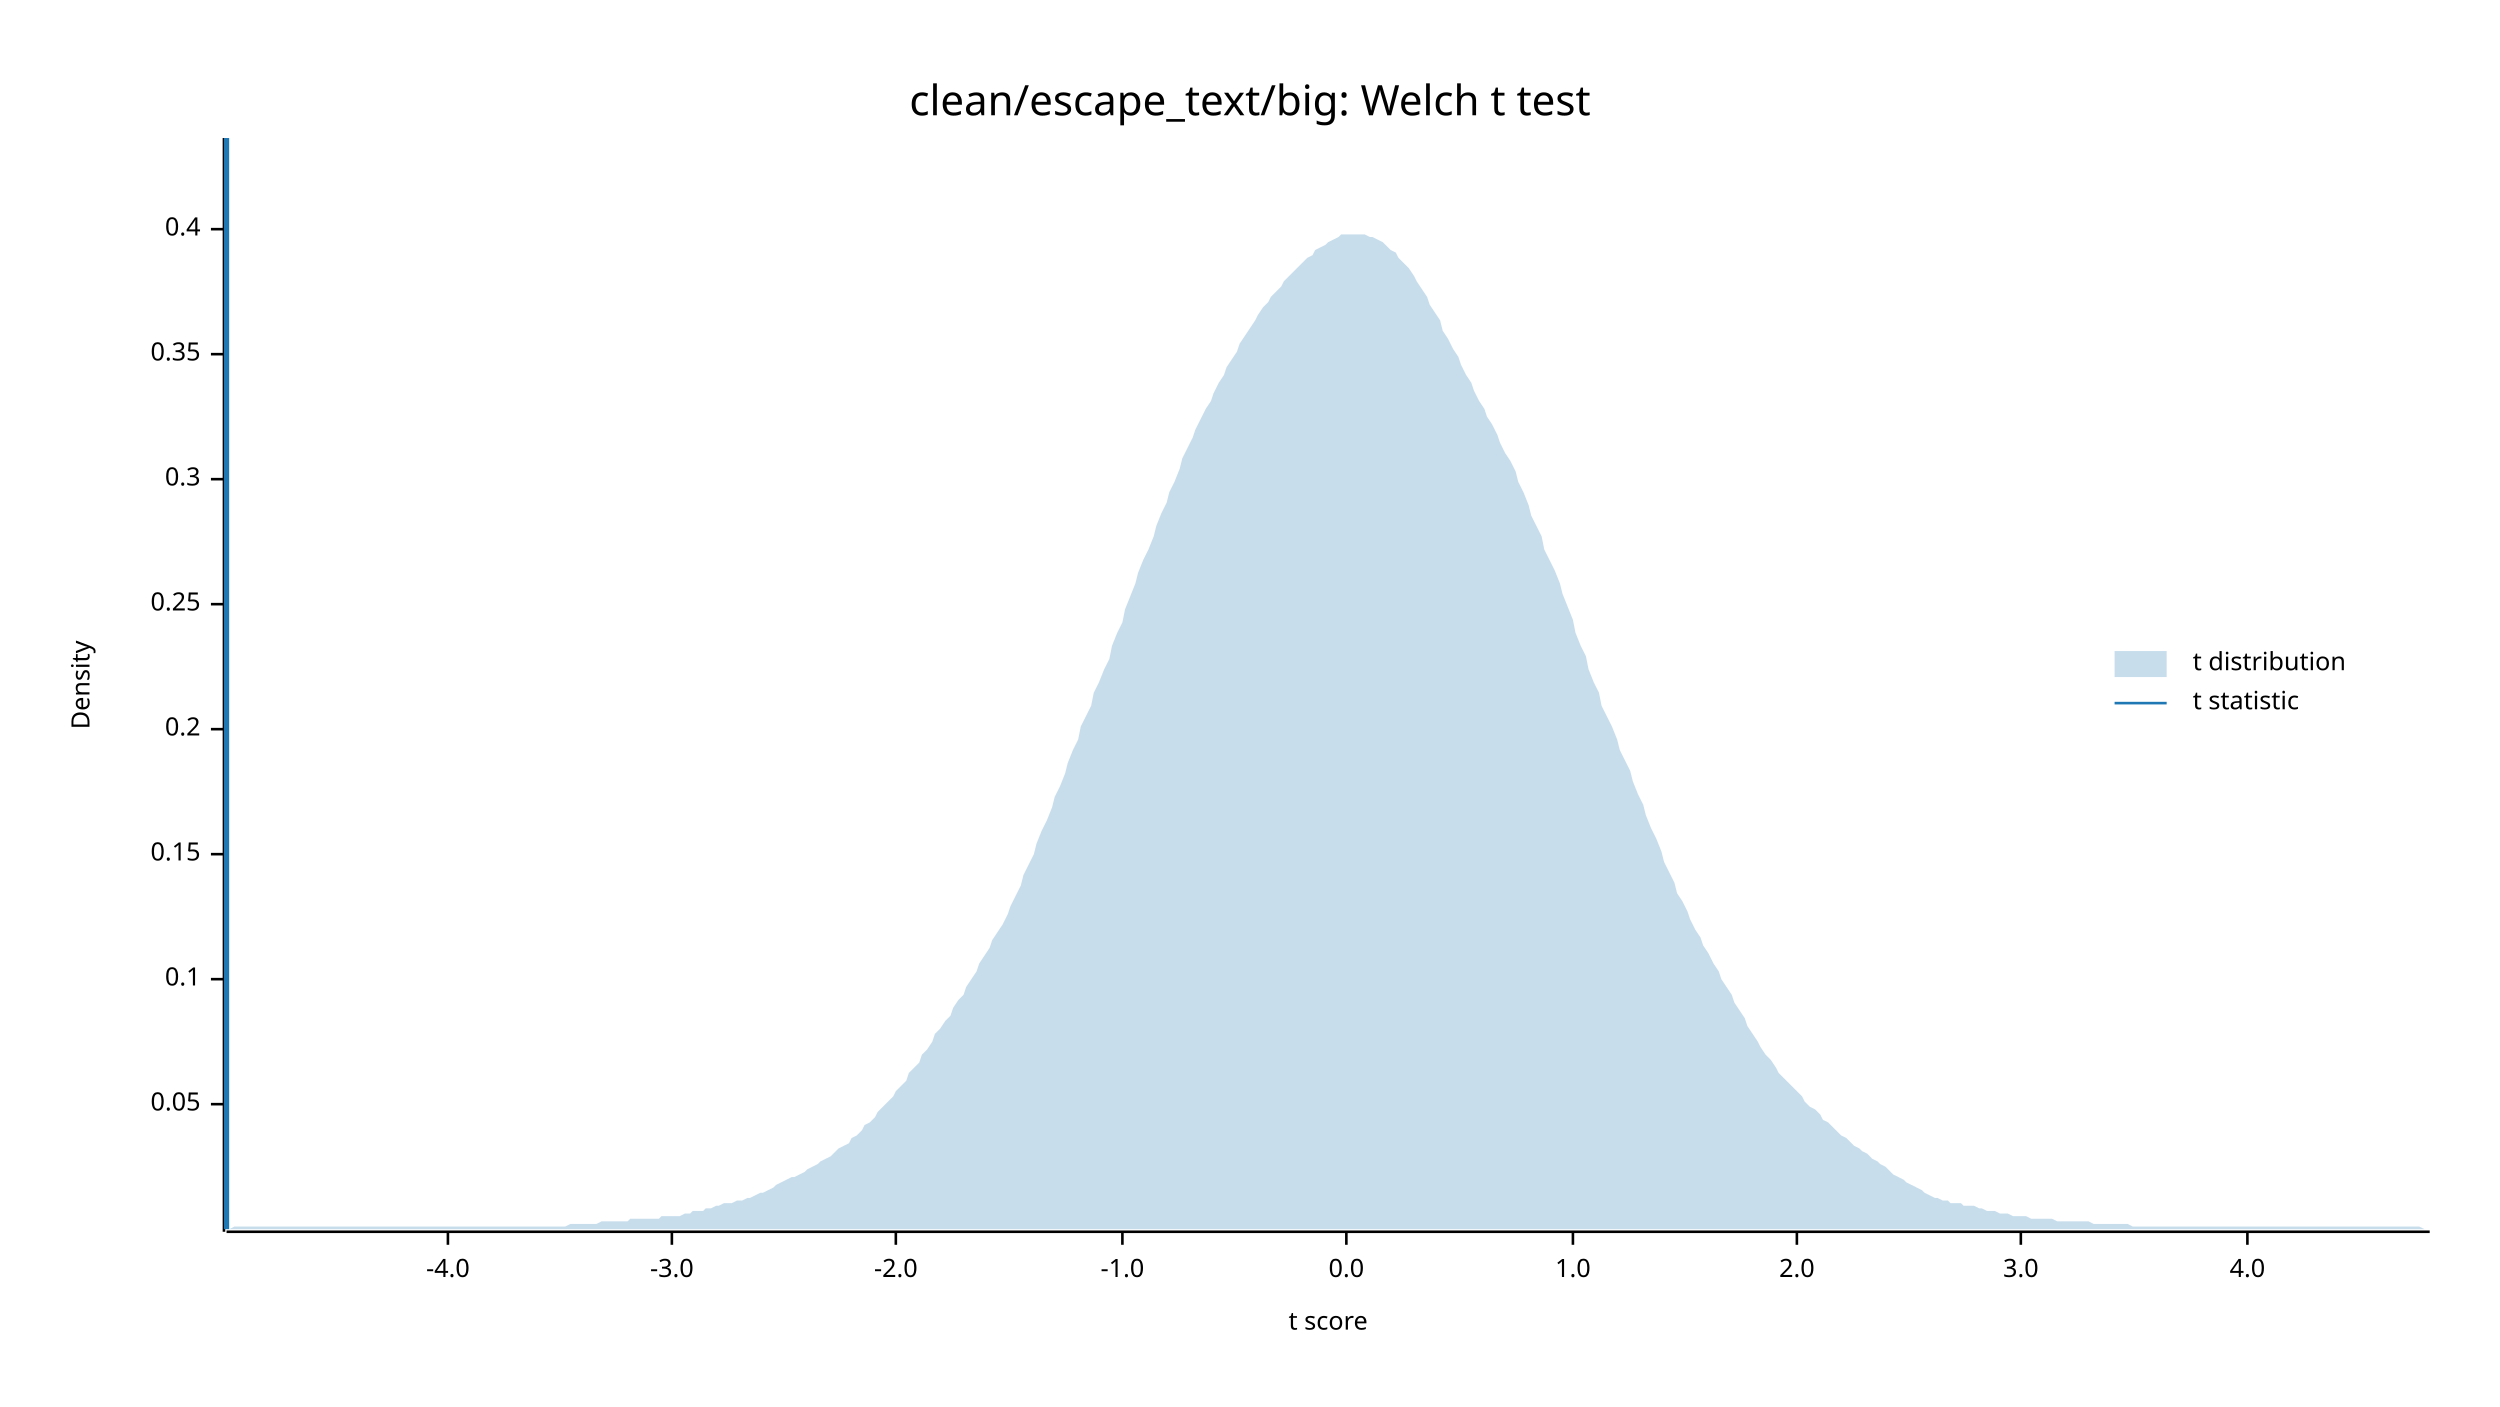
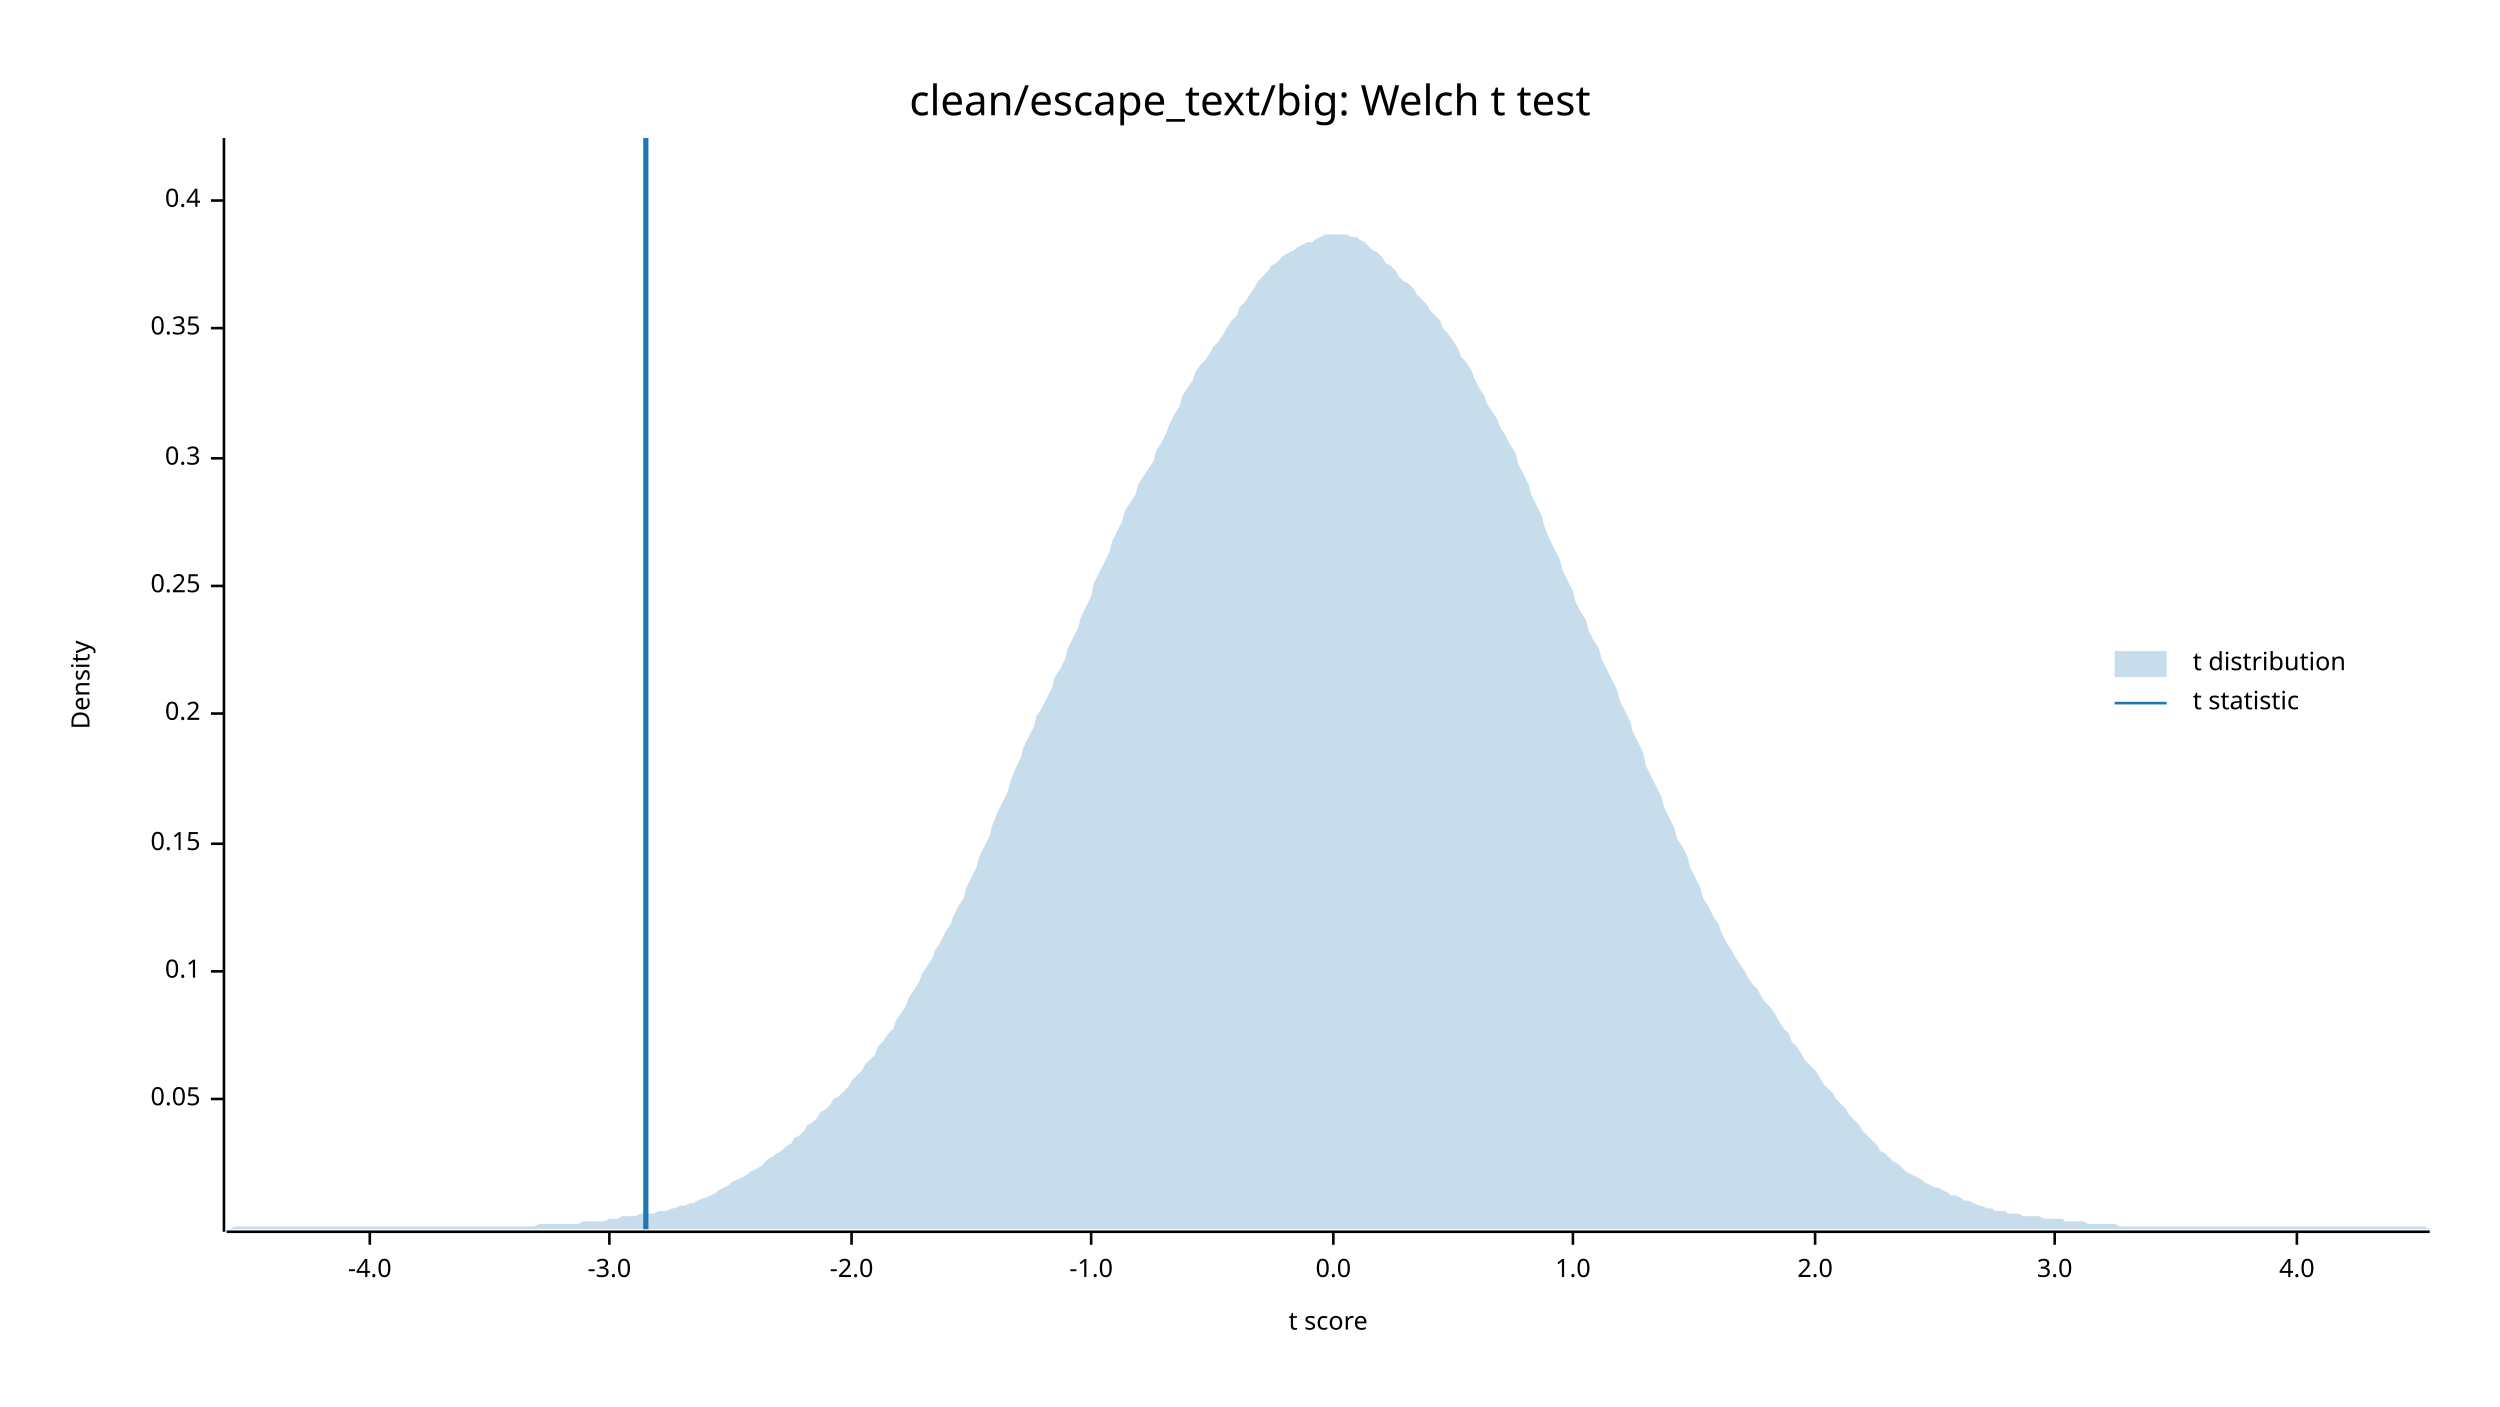
<svg xmlns="http://www.w3.org/2000/svg" width="960" height="540" viewBox="0 0 960 540">
  <text x="480" y="32" dy="0.76em" text-anchor="middle" font-family="sans-serif" font-size="16.129" opacity="1" fill="#000000">
clean/escape_text/big: Welch t test
</text>
  <text x="27" y="263" dy="0.76em" text-anchor="middle" font-family="sans-serif" font-size="9.677" opacity="1" fill="#000000" transform="rotate(270, 27, 263)">
Density
</text>
  <text x="510" y="513" dy="-0.5ex" text-anchor="middle" font-family="sans-serif" font-size="9.677" opacity="1" fill="#000000">
t score
</text>
  <polyline fill="none" opacity="1" stroke="#000000" stroke-width="1" points="86,53 86,473 " />
-   <text x="77" y="424" dy="0.5ex" text-anchor="end" font-family="sans-serif" font-size="9.677" opacity="1" fill="#000000">
+   <text x="77" y="422" dy="0.5ex" text-anchor="end" font-family="sans-serif" font-size="9.677" opacity="1" fill="#000000">
0.05
</text>
-   <polyline fill="none" opacity="1" stroke="#000000" stroke-width="1" points="81,424 86,424 " />
-   <text x="77" y="376" dy="0.5ex" text-anchor="end" font-family="sans-serif" font-size="9.677" opacity="1" fill="#000000">
+   <polyline fill="none" opacity="1" stroke="#000000" stroke-width="1" points="81,422 86,422 " />
+   <text x="77" y="373" dy="0.5ex" text-anchor="end" font-family="sans-serif" font-size="9.677" opacity="1" fill="#000000">
0.1
</text>
-   <polyline fill="none" opacity="1" stroke="#000000" stroke-width="1" points="81,376 86,376 " />
-   <text x="77" y="328" dy="0.5ex" text-anchor="end" font-family="sans-serif" font-size="9.677" opacity="1" fill="#000000">
+   <polyline fill="none" opacity="1" stroke="#000000" stroke-width="1" points="81,373 86,373 " />
+   <text x="77" y="324" dy="0.5ex" text-anchor="end" font-family="sans-serif" font-size="9.677" opacity="1" fill="#000000">
0.15
</text>
-   <polyline fill="none" opacity="1" stroke="#000000" stroke-width="1" points="81,328 86,328 " />
-   <text x="77" y="280" dy="0.5ex" text-anchor="end" font-family="sans-serif" font-size="9.677" opacity="1" fill="#000000">
+   <polyline fill="none" opacity="1" stroke="#000000" stroke-width="1" points="81,324 86,324 " />
+   <text x="77" y="274" dy="0.5ex" text-anchor="end" font-family="sans-serif" font-size="9.677" opacity="1" fill="#000000">
0.2
</text>
-   <polyline fill="none" opacity="1" stroke="#000000" stroke-width="1" points="81,280 86,280 " />
-   <text x="77" y="232" dy="0.5ex" text-anchor="end" font-family="sans-serif" font-size="9.677" opacity="1" fill="#000000">
+   <polyline fill="none" opacity="1" stroke="#000000" stroke-width="1" points="81,274 86,274 " />
+   <text x="77" y="225" dy="0.5ex" text-anchor="end" font-family="sans-serif" font-size="9.677" opacity="1" fill="#000000">
0.25
</text>
-   <polyline fill="none" opacity="1" stroke="#000000" stroke-width="1" points="81,232 86,232 " />
-   <text x="77" y="184" dy="0.5ex" text-anchor="end" font-family="sans-serif" font-size="9.677" opacity="1" fill="#000000">
+   <polyline fill="none" opacity="1" stroke="#000000" stroke-width="1" points="81,225 86,225 " />
+   <text x="77" y="176" dy="0.5ex" text-anchor="end" font-family="sans-serif" font-size="9.677" opacity="1" fill="#000000">
0.3
</text>
-   <polyline fill="none" opacity="1" stroke="#000000" stroke-width="1" points="81,184 86,184 " />
-   <text x="77" y="136" dy="0.5ex" text-anchor="end" font-family="sans-serif" font-size="9.677" opacity="1" fill="#000000">
+   <polyline fill="none" opacity="1" stroke="#000000" stroke-width="1" points="81,176 86,176 " />
+   <text x="77" y="126" dy="0.5ex" text-anchor="end" font-family="sans-serif" font-size="9.677" opacity="1" fill="#000000">
0.35
</text>
-   <polyline fill="none" opacity="1" stroke="#000000" stroke-width="1" points="81,136 86,136 " />
-   <text x="77" y="88" dy="0.5ex" text-anchor="end" font-family="sans-serif" font-size="9.677" opacity="1" fill="#000000">
+   <polyline fill="none" opacity="1" stroke="#000000" stroke-width="1" points="81,126 86,126 " />
+   <text x="77" y="77" dy="0.5ex" text-anchor="end" font-family="sans-serif" font-size="9.677" opacity="1" fill="#000000">
0.4
</text>
-   <polyline fill="none" opacity="1" stroke="#000000" stroke-width="1" points="81,88 86,88 " />
+   <polyline fill="none" opacity="1" stroke="#000000" stroke-width="1" points="81,77 86,77 " />
  <polyline fill="none" opacity="1" stroke="#000000" stroke-width="1" points="87,473 933,473 " />
-   <text x="172" y="483" dy="0.76em" text-anchor="middle" font-family="sans-serif" font-size="9.677" opacity="1" fill="#000000">
+   <text x="142" y="483" dy="0.76em" text-anchor="middle" font-family="sans-serif" font-size="9.677" opacity="1" fill="#000000">
-4.0
</text>
-   <polyline fill="none" opacity="1" stroke="#000000" stroke-width="1" points="172,473 172,478 " />
-   <text x="258" y="483" dy="0.76em" text-anchor="middle" font-family="sans-serif" font-size="9.677" opacity="1" fill="#000000">
+   <polyline fill="none" opacity="1" stroke="#000000" stroke-width="1" points="142,473 142,478 " />
+   <text x="234" y="483" dy="0.76em" text-anchor="middle" font-family="sans-serif" font-size="9.677" opacity="1" fill="#000000">
-3.0
</text>
-   <polyline fill="none" opacity="1" stroke="#000000" stroke-width="1" points="258,473 258,478 " />
-   <text x="344" y="483" dy="0.76em" text-anchor="middle" font-family="sans-serif" font-size="9.677" opacity="1" fill="#000000">
+   <polyline fill="none" opacity="1" stroke="#000000" stroke-width="1" points="234,473 234,478 " />
+   <text x="327" y="483" dy="0.76em" text-anchor="middle" font-family="sans-serif" font-size="9.677" opacity="1" fill="#000000">
-2.0
</text>
-   <polyline fill="none" opacity="1" stroke="#000000" stroke-width="1" points="344,473 344,478 " />
-   <text x="431" y="483" dy="0.76em" text-anchor="middle" font-family="sans-serif" font-size="9.677" opacity="1" fill="#000000">
+   <polyline fill="none" opacity="1" stroke="#000000" stroke-width="1" points="327,473 327,478 " />
+   <text x="419" y="483" dy="0.76em" text-anchor="middle" font-family="sans-serif" font-size="9.677" opacity="1" fill="#000000">
-1.0
</text>
-   <polyline fill="none" opacity="1" stroke="#000000" stroke-width="1" points="431,473 431,478 " />
-   <text x="517" y="483" dy="0.76em" text-anchor="middle" font-family="sans-serif" font-size="9.677" opacity="1" fill="#000000">
+   <polyline fill="none" opacity="1" stroke="#000000" stroke-width="1" points="419,473 419,478 " />
+   <text x="512" y="483" dy="0.76em" text-anchor="middle" font-family="sans-serif" font-size="9.677" opacity="1" fill="#000000">
0.0
</text>
-   <polyline fill="none" opacity="1" stroke="#000000" stroke-width="1" points="517,473 517,478 " />
+   <polyline fill="none" opacity="1" stroke="#000000" stroke-width="1" points="512,473 512,478 " />
  <text x="604" y="483" dy="0.76em" text-anchor="middle" font-family="sans-serif" font-size="9.677" opacity="1" fill="#000000">
1.0
</text>
  <polyline fill="none" opacity="1" stroke="#000000" stroke-width="1" points="604,473 604,478 " />
-   <text x="690" y="483" dy="0.76em" text-anchor="middle" font-family="sans-serif" font-size="9.677" opacity="1" fill="#000000">
+   <text x="697" y="483" dy="0.76em" text-anchor="middle" font-family="sans-serif" font-size="9.677" opacity="1" fill="#000000">
2.0
</text>
-   <polyline fill="none" opacity="1" stroke="#000000" stroke-width="1" points="690,473 690,478 " />
-   <text x="776" y="483" dy="0.76em" text-anchor="middle" font-family="sans-serif" font-size="9.677" opacity="1" fill="#000000">
+   <polyline fill="none" opacity="1" stroke="#000000" stroke-width="1" points="697,473 697,478 " />
+   <text x="789" y="483" dy="0.76em" text-anchor="middle" font-family="sans-serif" font-size="9.677" opacity="1" fill="#000000">
3.0
</text>
-   <polyline fill="none" opacity="1" stroke="#000000" stroke-width="1" points="776,473 776,478 " />
-   <text x="863" y="483" dy="0.76em" text-anchor="middle" font-family="sans-serif" font-size="9.677" opacity="1" fill="#000000">
+   <polyline fill="none" opacity="1" stroke="#000000" stroke-width="1" points="789,473 789,478 " />
+   <text x="882" y="483" dy="0.76em" text-anchor="middle" font-family="sans-serif" font-size="9.677" opacity="1" fill="#000000">
4.0
</text>
-   <polyline fill="none" opacity="1" stroke="#000000" stroke-width="1" points="863,473 863,478 " />
-   <polygon opacity="0.25" fill="#1F78B4" points="87,472 88,472 90,471 92,471 93,471 95,471 97,471 98,471 100,471 102,471 103,471 105,471 107,471 109,471 110,471 112,471 114,471 115,471 117,471 119,471 120,471 122,471 124,471 125,471 127,471 129,471 131,471 132,471 134,471 136,471 137,471 139,471 141,471 142,471 144,471 146,471 148,471 149,471 151,471 153,471 154,471 156,471 158,471 159,471 161,471 163,471 164,471 166,471 168,471 170,471 171,471 173,471 175,471 176,471 178,471 180,471 181,471 183,471 185,471 187,471 188,471 190,471 192,471 193,471 195,471 197,471 198,471 200,471 202,471 203,471 205,471 207,471 209,471 210,471 212,471 214,471 215,471 217,471 219,470 220,470 222,470 224,470 226,470 227,470 229,470 231,469 232,469 234,469 236,469 237,469 239,469 241,469 242,468 244,468 246,468 248,468 249,468 251,468 253,468 254,467 256,467 258,467 259,467 261,467 263,466 265,466 266,465 268,465 270,465 271,464 273,464 275,463 276,463 278,462 280,462 281,462 283,461 285,461 287,460 288,460 290,459 292,458 293,458 295,457 297,456 298,455 300,454 302,453 304,452 305,452 307,451 309,450 310,449 312,448 314,447 315,446 317,445 319,444 320,443 322,441 324,440 326,439 327,437 329,436 331,434 332,432 334,431 336,429 337,427 339,425 341,423 343,421 344,419 346,417 348,415 349,412 351,410 353,408 354,405 356,403 358,400 359,397 361,395 363,392 365,390 366,387 368,384 370,382 371,379 373,376 375,373 376,370 378,367 380,364 381,361 383,358 385,355 387,351 388,348 390,344 392,340 393,336 395,332 397,328 398,324 400,319 402,315 404,310 405,306 407,302 409,297 410,293 412,288 414,284 415,279 417,275 419,271 420,266 422,262 424,257 426,253 427,248 429,243 431,239 432,234 434,229 436,224 437,220 439,215 441,211 443,206 444,202 446,197 448,193 449,189 451,185 453,180 454,176 456,172 458,168 459,165 461,161 463,157 465,154 466,151 468,147 470,144 471,141 473,138 475,135 476,132 478,129 480,126 482,123 483,121 485,118 487,116 488,114 490,112 492,110 493,108 495,106 497,104 498,103 500,101 502,99 504,98 505,96 507,95 509,94 510,93 512,92 514,91 515,90 517,90 519,90 521,90 522,90 524,90 526,91 527,91 529,92 531,93 532,94 534,96 536,97 537,99 539,101 541,103 543,106 544,108 546,111 548,114 549,117 551,120 553,123 554,127 556,130 558,134 560,137 561,140 563,144 565,147 566,150 568,154 570,157 571,160 573,163 575,167 576,170 578,174 580,177 582,181 583,185 585,189 587,194 588,198 590,202 592,206 593,211 595,215 597,219 599,224 600,228 602,233 604,238 605,243 607,248 609,252 610,257 612,262 614,266 615,271 617,275 619,279 621,284 622,288 624,292 626,296 627,300 629,305 631,309 632,313 634,318 636,322 638,327 639,331 641,335 643,339 644,343 646,346 648,350 649,353 651,357 653,360 654,363 656,366 658,370 660,373 661,376 663,379 665,382 666,385 668,388 670,391 671,394 673,397 675,400 676,402 678,405 680,407 682,410 683,412 685,414 687,416 688,417 690,419 692,421 693,423 695,425 697,426 699,428 700,430 702,431 704,433 705,434 707,436 709,437 710,438 712,440 714,441 715,442 717,443 719,445 721,446 722,447 724,448 726,450 727,451 729,452 731,453 732,454 734,455 736,456 738,457 739,458 741,459 743,460 744,460 746,461 748,461 749,462 751,462 753,462 754,463 756,463 758,463 760,464 761,464 763,465 765,465 766,465 768,466 770,466 771,466 773,467 775,467 777,467 778,467 780,468 782,468 783,468 785,468 787,468 788,468 790,469 792,469 793,469 795,469 797,469 799,469 800,469 802,469 804,470 805,470 807,470 809,470 810,470 812,470 814,470 816,470 817,470 819,471 821,471 822,471 824,471 826,471 827,471 829,471 831,471 832,471 834,471 836,471 838,471 839,471 841,471 843,471 844,471 846,471 848,471 849,471 851,471 853,471 855,471 856,471 858,471 860,471 861,471 863,471 865,471 866,471 868,471 870,471 871,471 873,471 875,471 877,471 878,471 880,471 882,471 883,471 885,471 887,471 888,471 890,471 892,471 894,471 895,471 897,471 899,471 900,471 902,471 904,471 905,471 907,471 909,471 910,471 912,471 914,471 916,471 917,471 919,471 921,471 922,471 924,471 926,471 927,471 929,471 931,472 933,472 933,472 87,472 " />
-   <polyline fill="none" opacity="1" stroke="#1F78B4" stroke-width="2" points="87,472 87,53 " />
+   <polyline fill="none" opacity="1" stroke="#000000" stroke-width="1" points="882,473 882,478 " />
+   <polygon opacity="0.25" fill="#1F78B4" points="87,472 88,472 90,471 92,471 93,471 95,471 97,471 98,471 100,471 102,471 103,471 105,471 107,471 109,471 110,471 112,471 114,471 115,471 117,471 119,471 120,471 122,471 124,471 125,471 127,471 129,471 131,471 132,471 134,471 136,471 137,471 139,471 141,471 142,471 144,471 146,471 148,471 149,471 151,471 153,471 154,471 156,471 158,471 159,471 161,471 163,471 164,471 166,471 168,471 170,471 171,471 173,471 175,471 176,471 178,471 180,471 181,471 183,471 185,471 187,471 188,471 190,471 192,471 193,471 195,471 197,471 198,471 200,471 202,471 203,471 205,471 207,470 209,470 210,470 212,470 214,470 215,470 217,470 219,470 220,470 222,470 224,469 226,469 227,469 229,469 231,469 232,469 234,468 236,468 237,468 239,467 241,467 242,467 244,467 246,466 248,466 249,466 251,466 253,465 254,465 256,465 258,464 259,464 261,463 263,463 265,462 266,462 268,461 270,460 271,460 273,459 275,458 276,457 278,456 280,455 281,454 283,453 285,452 287,451 288,450 290,449 292,448 293,447 295,445 297,444 298,443 300,442 302,440 304,439 305,437 307,436 309,434 310,432 312,431 314,429 315,427 317,426 319,424 320,422 322,421 324,419 326,417 327,415 329,413 331,411 332,409 334,407 336,405 337,402 339,400 341,397 343,395 344,392 346,389 348,386 349,383 351,380 353,377 354,374 356,371 358,368 359,365 361,362 363,358 365,355 366,352 368,348 370,345 371,341 373,337 375,333 376,329 378,325 380,321 381,317 383,312 385,308 387,304 388,300 390,295 392,291 393,287 395,283 397,279 398,275 400,272 402,268 404,264 405,260 407,257 409,253 410,249 412,245 414,241 415,237 417,233 419,229 420,224 422,220 424,216 426,212 427,208 429,204 431,200 432,196 434,193 436,190 437,186 439,183 441,180 443,177 444,173 446,170 448,166 449,163 451,159 453,156 454,152 456,149 458,146 459,143 461,140 463,138 465,135 466,133 468,131 470,128 471,126 473,123 475,121 476,118 478,116 480,113 482,110 483,108 485,106 487,104 488,102 490,101 492,99 493,98 495,97 497,96 498,95 500,94 502,93 504,93 505,92 507,91 509,90 510,90 512,90 514,90 515,90 517,90 519,91 521,91 522,92 524,93 526,95 527,96 529,97 531,99 532,101 534,102 536,104 537,106 539,108 541,109 543,111 544,113 546,115 548,117 549,119 551,121 553,123 554,126 556,128 558,131 560,134 561,137 563,139 565,142 566,145 568,149 570,152 571,155 573,158 575,161 576,164 578,167 580,171 582,174 583,178 585,182 587,186 588,190 590,194 592,198 593,202 595,207 597,211 599,215 600,219 602,223 604,227 605,231 607,235 609,238 610,242 612,246 614,249 615,253 617,257 619,261 621,265 622,269 624,273 626,277 627,281 629,285 631,289 632,294 634,298 636,302 638,306 639,310 641,314 643,318 644,322 646,325 648,329 649,333 651,337 653,341 654,345 656,348 658,352 660,355 661,358 663,362 665,365 666,367 668,370 670,373 671,375 673,378 675,380 676,382 678,385 680,387 682,390 683,392 685,395 687,397 688,400 690,402 692,405 693,407 695,409 697,411 699,414 700,416 702,418 704,420 705,422 707,424 709,426 710,428 712,430 714,432 715,434 717,436 719,438 721,440 722,442 724,443 726,445 727,446 729,447 731,449 732,450 734,451 736,452 738,453 739,454 741,455 743,456 744,456 746,457 748,458 749,459 751,459 753,460 754,461 756,461 758,462 760,463 761,463 763,464 765,464 766,465 768,465 770,465 771,466 773,466 775,466 777,467 778,467 780,467 782,467 783,467 785,468 787,468 788,468 790,468 792,468 793,469 795,469 797,469 799,469 800,469 802,470 804,470 805,470 807,470 809,470 810,470 812,470 814,471 816,471 817,471 819,471 821,471 822,471 824,471 826,471 827,471 829,471 831,471 832,471 834,471 836,471 838,471 839,471 841,471 843,471 844,471 846,471 848,471 849,471 851,471 853,471 855,471 856,471 858,471 860,471 861,471 863,471 865,471 866,471 868,471 870,471 871,471 873,471 875,471 877,471 878,471 880,471 882,471 883,471 885,471 887,471 888,471 890,471 892,471 894,471 895,471 897,471 899,471 900,471 902,471 904,471 905,471 907,471 909,471 910,471 912,471 914,471 916,471 917,471 919,471 921,471 922,471 924,471 926,471 927,471 929,471 931,471 933,472 933,472 87,472 " />
+   <polyline fill="none" opacity="1" stroke="#1F78B4" stroke-width="2" points="248,472 248,53 " />
  <text x="842" y="250" dy="0.76em" text-anchor="start" font-family="sans-serif" font-size="9.677" opacity="1" fill="#000000">
t distribution
</text>
  <text x="842" y="265" dy="0.76em" text-anchor="start" font-family="sans-serif" font-size="9.677" opacity="1" fill="#000000">
t statistic
</text>
  <rect x="812" y="250" width="20" height="10" opacity="0.25" fill="#1F78B4" stroke="none" />
  <polyline fill="none" opacity="1" stroke="#1F78B4" stroke-width="1" points="812,270 832,270 " />
</svg>
